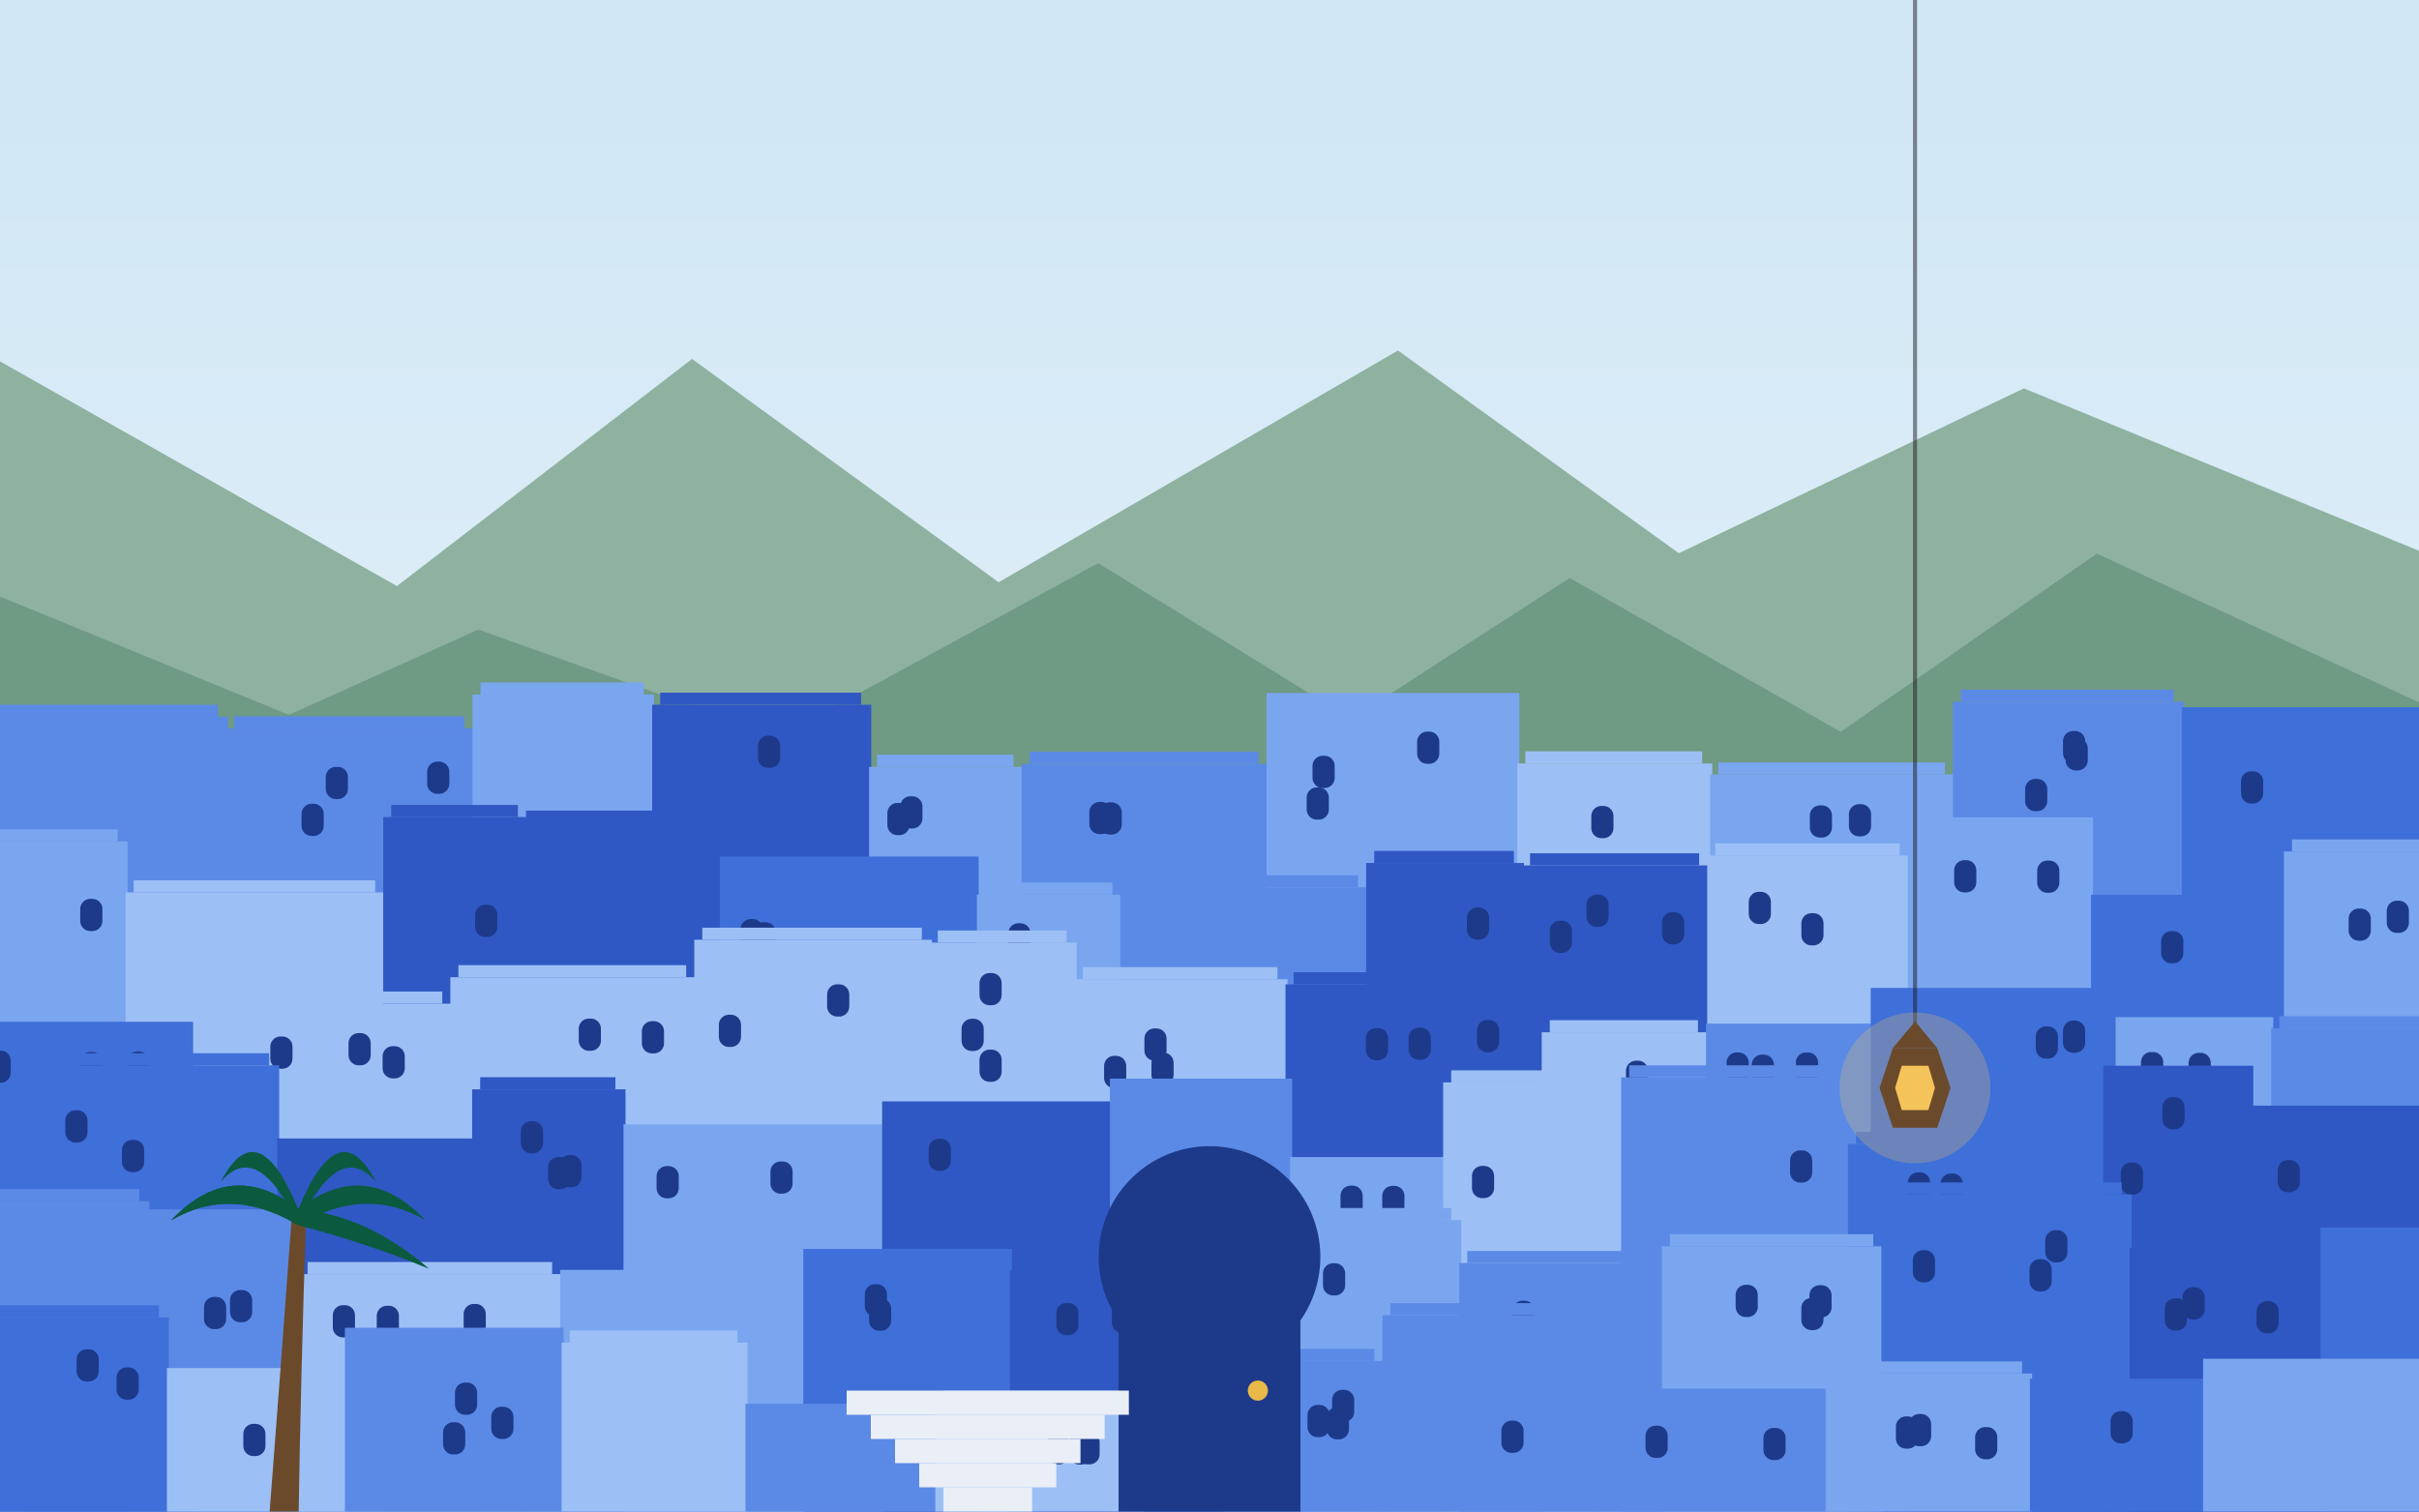
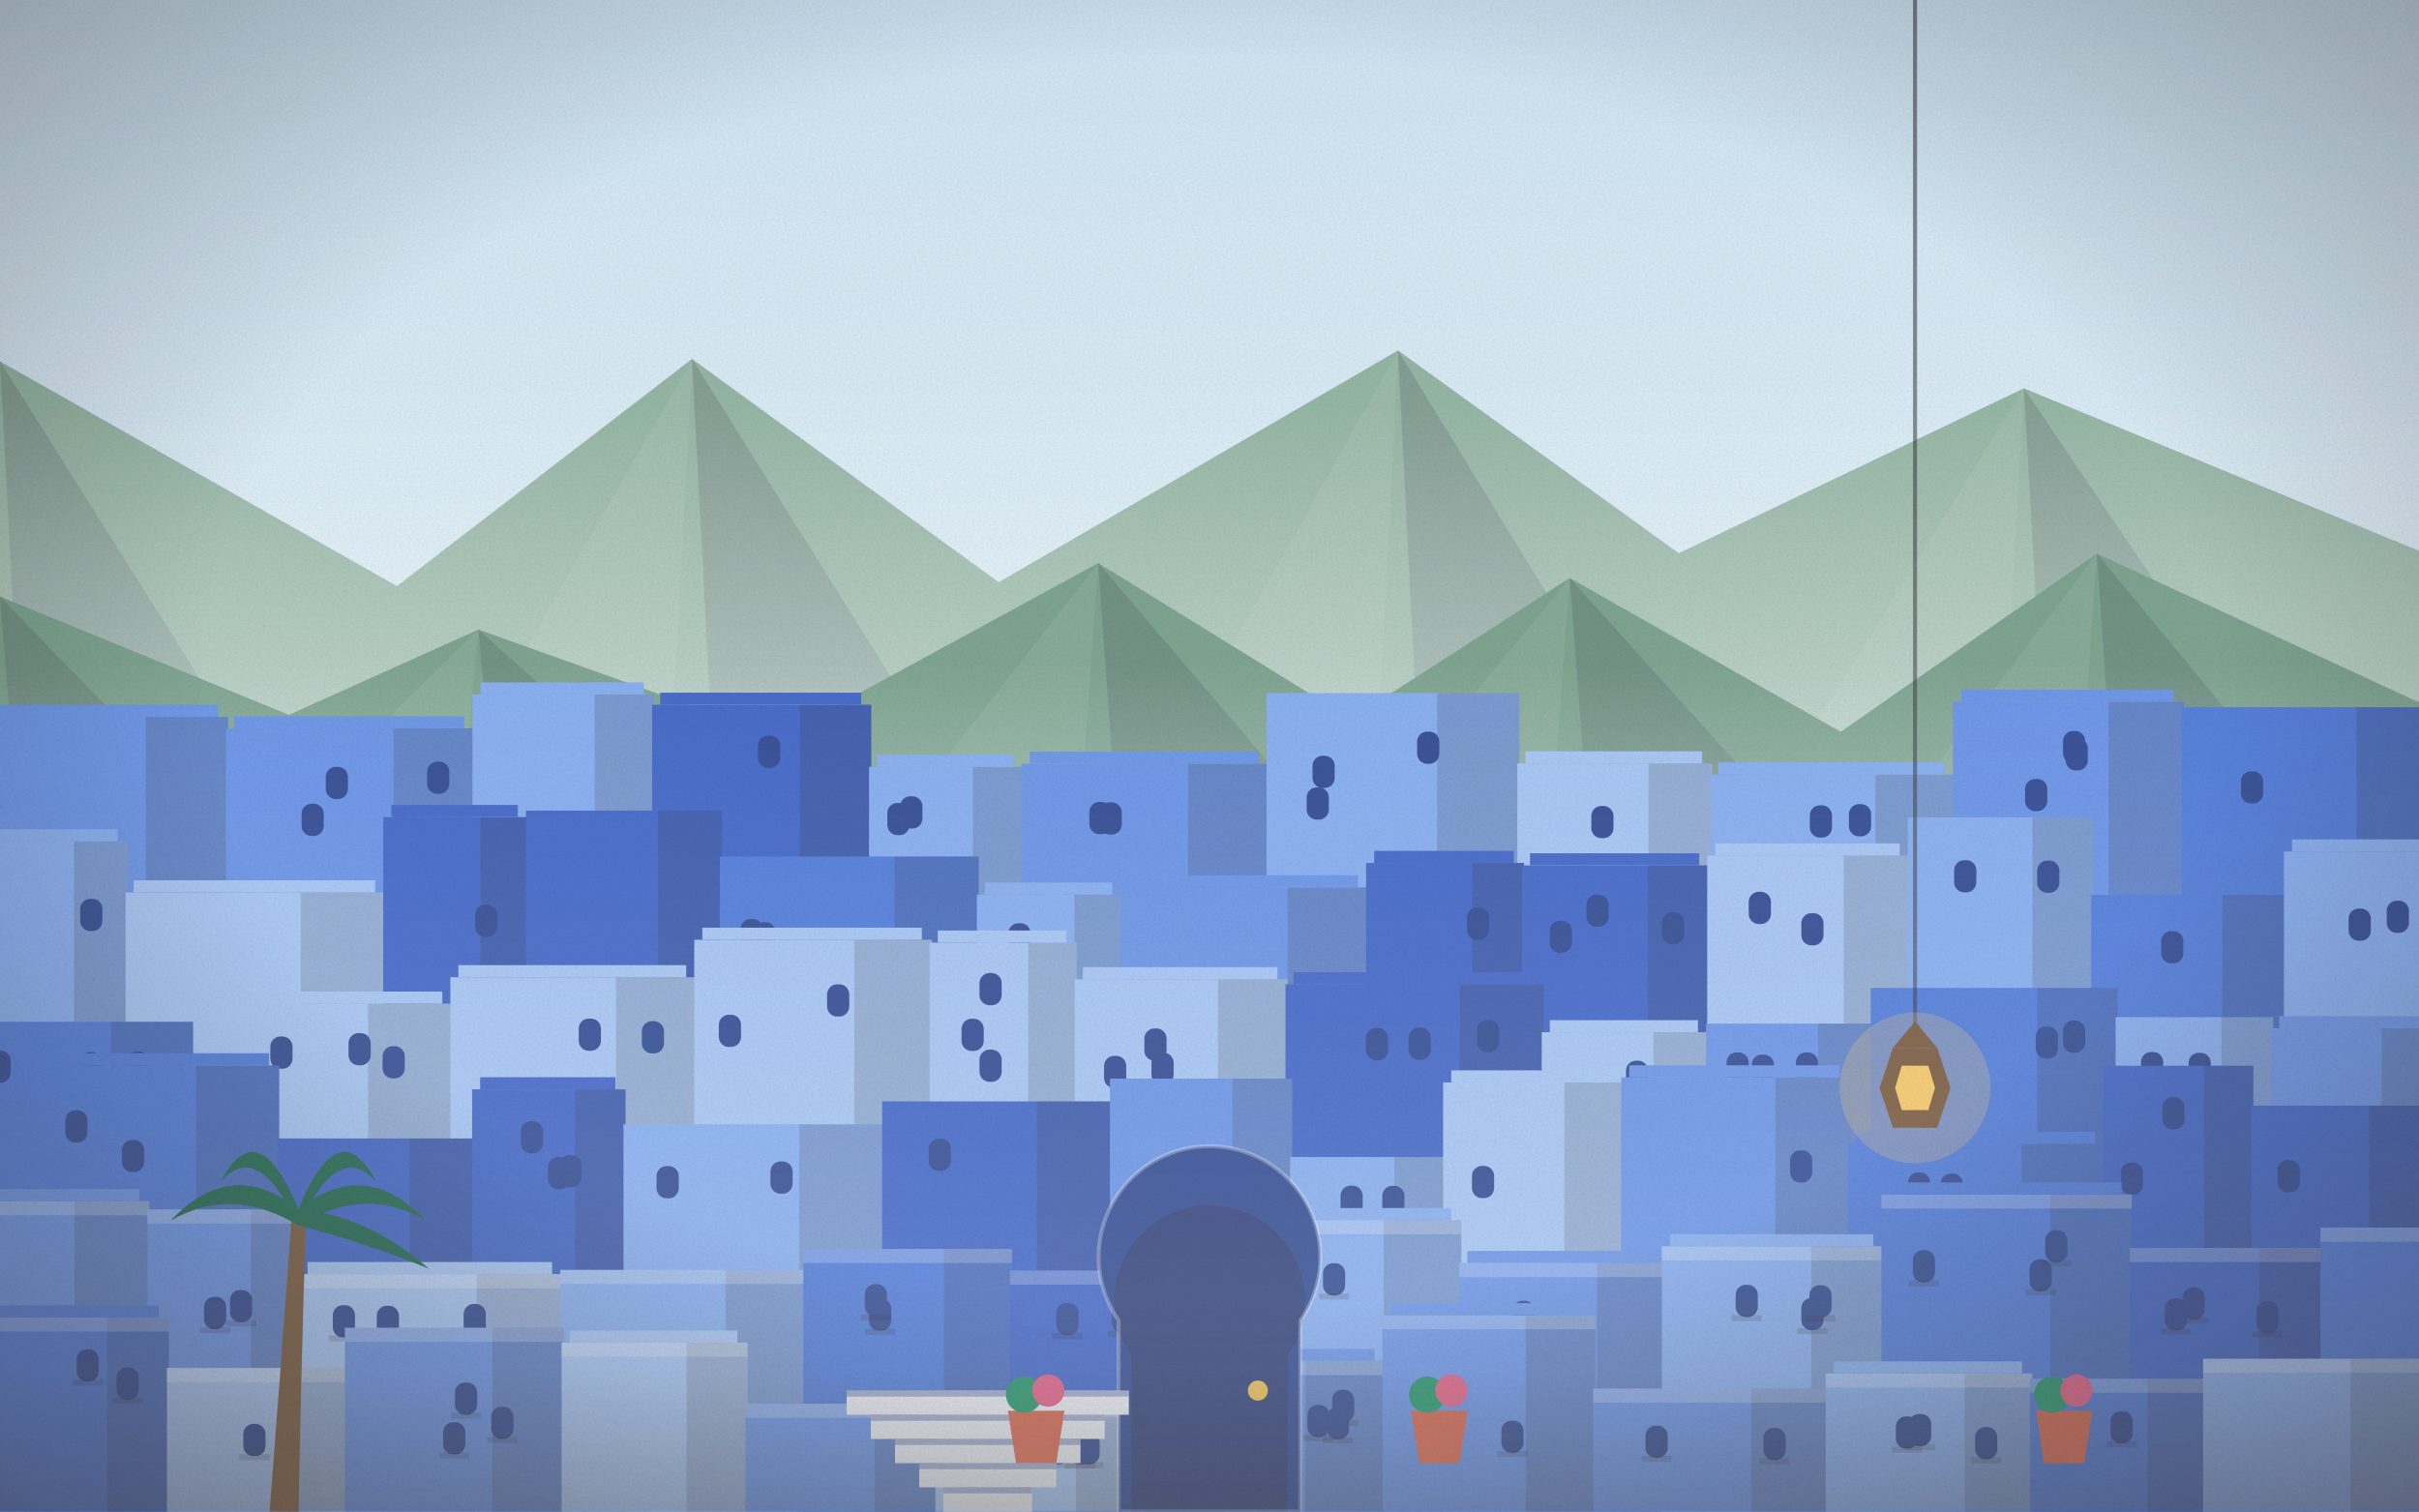
<svg xmlns="http://www.w3.org/2000/svg" viewBox="0 0 1200 750" role="img" aria-label="Chefchaouen" preserveAspectRatio="xMidYMid slice">
+   <defs>
+     <filter id="gr" x="0" y="0" width="100%" height="100%">
+       <feTurbulence type="fractalNoise" baseFrequency=".9" numOctaves="2" seed="7" />
+       <feColorMatrix values="0 0 0 0 .1  0 0 0 0 .08  0 0 0 0 .06  0 0 0 .55 0" />
+     </filter>
+     <radialGradient id="vg" cx=".5" cy=".45" r=".75">
+       <stop offset=".55" stop-color="#000" stop-opacity="0" />
+       <stop offset="1" stop-color="#1a0f12" stop-opacity=".38" />
+     </radialGradient>
+     <linearGradient id="hz" x1="0" y1="0" x2="0" y2="1">
+       <stop offset="0" stop-color="#fff" stop-opacity="0" />
+       <stop offset="1" stop-color="#fff" stop-opacity=".28" />
+     </linearGradient>
+     <linearGradient id="gs" x1="0" y1="0" x2="0" y2="1">
+       <stop offset="0" stop-color="#000" stop-opacity="0" />
+       <stop offset="1" stop-color="#000" stop-opacity=".35" />
+     </linearGradient>
+     <style>.dk{opacity:0}@media (prefers-color-scheme:dark){.dk{opacity:.22}}</style>
+   </defs>
  <defs>
    <linearGradient id="s" x1="0" y1="0" x2="0" y2="1">
      <stop offset="0" stop-color="#cfe6f5" />
      <stop offset="1" stop-color="#eef6fb" />
    </linearGradient>
  </defs>
  <rect width="1200" height="750" fill="url(#s)" />
  <polygon points="0,750 0,179.3 196.9,290.8 343.3,178.1 495.4,288.9 693.5,173.9 832.8,274.5 1004,192.7 1200,273.3 1200,750" fill="#8fb2a0" />
+   <polygon points="0,179.3 120,370 10,370" fill="#1a1030" opacity=".16" />
+   <polygon points="0,179.3 -110,370 -10,370" fill="#ffffff" opacity=".07" />
+   <polygon points="343.3,178.1 463.3,370 353.3,370" fill="#1a1030" opacity=".16" />
+   <polygon points="343.3,178.1 233.3,370 333.3,370" fill="#ffffff" opacity=".07" />
+   <polygon points="693.5,173.9 813.5,370 703.5,370" fill="#1a1030" opacity=".16" />
+   <polygon points="693.5,173.9 583.5,370 683.5,370" fill="#ffffff" opacity=".07" />
+   <polygon points="1004,192.7 1124,370 1014,370" fill="#1a1030" opacity=".16" />
+   <polygon points="1004,192.7 894,370 994,370" fill="#ffffff" opacity=".07" />
+   <linearGradient id="h200" x1="0" y1="0" x2="0" y2="1">
+     <stop offset="0" stop-color="#eef6fb" stop-opacity="0" />
+     <stop offset="1" stop-color="#eef6fb" stop-opacity="0.5" />
+   </linearGradient>
+   <rect x="0" y="200" width="1200" height="200" fill="url(#h200)" />
  <polygon points="0,750 0,296 143.3,354.7 237.3,312.4 386.4,365.6 544.8,279.4 670.2,356.8 778.7,286.8 913.1,363.1 1040.2,274.7 1200,348.5 1200,750" fill="#6f9a84" />
+   <polygon points="0,296 120,420 10,420" fill="#1a1030" opacity=".16" />
+   <polygon points="0,296 -110,420 -10,420" fill="#ffffff" opacity=".07" />
+   <polygon points="237.3,312.4 357.3,420 247.3,420" fill="#1a1030" opacity=".16" />
+   <polygon points="237.3,312.4 127.3,420 227.3,420" fill="#ffffff" opacity=".07" />
+   <polygon points="544.8,279.4 664.8,420 554.8,420" fill="#1a1030" opacity=".16" />
+   <polygon points="544.8,279.4 434.8,420 534.8,420" fill="#ffffff" opacity=".07" />
+   <polygon points="778.7,286.8 898.7,420 788.7,420" fill="#1a1030" opacity=".16" />
+   <polygon points="778.7,286.8 668.7,420 768.7,420" fill="#ffffff" opacity=".07" />
+   <polygon points="1040.2,274.7 1160.2,420 1050.2,420" fill="#1a1030" opacity=".16" />
+   <polygon points="1040.2,274.7 930.2,420 1030.2,420" fill="#ffffff" opacity=".07" />
+   <linearGradient id="h330" x1="0" y1="0" x2="0" y2="1">
+     <stop offset="0" stop-color="#dcebf5" stop-opacity="0" />
+     <stop offset="1" stop-color="#dcebf5" stop-opacity="0.4" />
+   </linearGradient>
+   <rect x="0" y="330" width="1200" height="120" fill="url(#h330)" />
  <rect x="-12.2" y="355.7" width="125.3" height="474.3" fill="#5b8ae6" />
+   <rect x="72.3" y="355.7" width="40.8" height="474.3" fill="#1a0f12" opacity=".17" />
  <rect x="-8.2" y="349.7" width="116.3" height="6" fill="#5b8ae6" />
  <rect x="112.1" y="361.4" width="123.3" height="468.6" fill="#5b8ae6" />
+   <rect x="195.3" y="361.4" width="40.1" height="468.6" fill="#1a0f12" opacity=".17" />
  <rect x="116.1" y="355.4" width="114.3" height="6" fill="#5b8ae6" />
  <rect x="211.9" y="377.9" width="11" height="16" fill="#1d3a8a" rx="5" />
  <rect x="149.6" y="398.8" width="11" height="16" fill="#1d3a8a" rx="5" />
  <rect x="161.6" y="380.5" width="11" height="16" fill="#1d3a8a" rx="5" />
  <rect x="234.4" y="344.6" width="90" height="485.4" fill="#7aa6f0" />
+   <rect x="295" y="344.6" width="29.5" height="485.4" fill="#1a0f12" opacity=".17" />
  <rect x="238.4" y="338.6" width="81" height="6" fill="#7aa6f0" />
  <rect x="323.5" y="349.7" width="108.7" height="480.3" fill="#2f58c4" />
+   <rect x="396.7" y="349.7" width="35.5" height="480.3" fill="#1a0f12" opacity=".17" />
  <rect x="327.5" y="343.7" width="99.7" height="6" fill="#2f58c4" />
  <rect x="376" y="365" width="11" height="16" fill="#1d3a8a" rx="5" />
  <rect x="431.1" y="380.5" width="76.7" height="449.5" fill="#7aa6f0" />
+   <rect x="482.6" y="380.5" width="25.2" height="449.5" fill="#1a0f12" opacity=".17" />
  <rect x="435.1" y="374.5" width="67.7" height="6" fill="#7aa6f0" />
  <rect x="446.6" y="395.1" width="11" height="16" fill="#1d3a8a" rx="5" />
  <rect x="440.2" y="398.4" width="11" height="16" fill="#1d3a8a" rx="5" />
  <rect x="506.8" y="379" width="122.5" height="451" fill="#5b8ae6" />
+   <rect x="589.4" y="379" width="39.9" height="451" fill="#1a0f12" opacity=".17" />
  <rect x="510.8" y="373" width="113.5" height="6" fill="#5b8ae6" />
  <rect x="540.4" y="397.9" width="11" height="16" fill="#1d3a8a" rx="5" />
  <rect x="545.5" y="398.1" width="11" height="16" fill="#1d3a8a" rx="5" />
  <rect x="628.3" y="343.9" width="125.4" height="486.1" fill="#7aa6f0" />
+   <rect x="712.9" y="343.9" width="40.8" height="486.1" fill="#1a0f12" opacity=".17" />
  <rect x="651.1" y="375" width="11" height="16" fill="#1d3a8a" rx="5" />
  <rect x="703" y="363" width="11" height="16" fill="#1d3a8a" rx="5" />
  <rect x="648.2" y="390.7" width="11" height="16" fill="#1d3a8a" rx="5" />
  <rect x="752.7" y="378.8" width="96.7" height="451.2" fill="#9cc0f5" />
+   <rect x="817.8" y="378.8" width="31.6" height="451.2" fill="#1a0f12" opacity=".17" />
  <rect x="756.7" y="372.8" width="87.7" height="6" fill="#9cc0f5" />
  <rect x="789.4" y="399.9" width="11" height="16" fill="#1d3a8a" rx="5" />
  <rect x="848.4" y="384.3" width="121.4" height="445.7" fill="#7aa6f0" />
+   <rect x="930.3" y="384.3" width="39.5" height="445.7" fill="#1a0f12" opacity=".17" />
  <rect x="852.4" y="378.3" width="112.4" height="6" fill="#7aa6f0" />
  <rect x="917.2" y="399" width="11" height="16" fill="#1d3a8a" rx="5" />
  <rect x="897.8" y="399.6" width="11" height="16" fill="#1d3a8a" rx="5" />
  <rect x="968.8" y="348.2" width="114.5" height="481.8" fill="#5b8ae6" />
+   <rect x="1046" y="348.2" width="37.3" height="481.8" fill="#1a0f12" opacity=".17" />
  <rect x="972.8" y="342.2" width="105.5" height="6" fill="#5b8ae6" />
  <rect x="1023.4" y="362.7" width="11" height="16" fill="#1d3a8a" rx="5" />
  <rect x="1024.7" y="366.3" width="11" height="16" fill="#1d3a8a" rx="5" />
  <rect x="1004.6" y="386.5" width="11" height="16" fill="#1d3a8a" rx="5" />
  <rect x="1082.3" y="350.9" width="128.4" height="479.1" fill="#3f6fd8" />
+   <rect x="1169" y="350.9" width="41.8" height="479.1" fill="#1a0f12" opacity=".17" />
  <rect x="1111.7" y="382.7" width="11" height="16" fill="#1d3a8a" rx="5" />
  <rect x="1209.7" y="388.8" width="71.7" height="441.2" fill="#9cc0f5" />
+   <rect x="1257.8" y="388.8" width="23.6" height="441.2" fill="#1a0f12" opacity=".17" />
  <rect x="1253.3" y="403.2" width="11" height="16" fill="#1d3a8a" rx="5" />
  <rect x="1222.2" y="402.9" width="11" height="16" fill="#1d3a8a" rx="5" />
  <rect x="-17.6" y="417.5" width="80.9" height="474.5" fill="#7aa6f0" />
+   <rect x="36.7" y="417.5" width="26.6" height="474.5" fill="#1a0f12" opacity=".17" />
  <rect x="-13.6" y="411.5" width="71.9" height="6" fill="#7aa6f0" />
  <rect x="39.8" y="446" width="11" height="16" fill="#1d3a8a" rx="5" />
  <rect x="62.3" y="442.8" width="128.8" height="449.2" fill="#9cc0f5" />
+   <rect x="149.2" y="442.8" width="41.9" height="449.2" fill="#1a0f12" opacity=".17" />
  <rect x="66.3" y="436.8" width="119.8" height="6" fill="#9cc0f5" />
  <rect x="190.1" y="405.4" width="71.8" height="486.6" fill="#2f58c4" />
+   <rect x="238.3" y="405.4" width="23.7" height="486.6" fill="#1a0f12" opacity=".17" />
  <rect x="194.1" y="399.4" width="62.8" height="6" fill="#2f58c4" />
  <rect x="235.7" y="448.9" width="11" height="16" fill="#1d3a8a" rx="5" />
  <rect x="260.9" y="402.2" width="97.2" height="489.8" fill="#2f58c4" />
+   <rect x="326.4" y="402.2" width="31.8" height="489.8" fill="#1a0f12" opacity=".17" />
  <rect x="357.1" y="425" width="128.4" height="467" fill="#3f6fd8" />
+   <rect x="443.8" y="425" width="41.8" height="467" fill="#1a0f12" opacity=".17" />
  <rect x="367.4" y="456" width="11" height="16" fill="#1d3a8a" rx="5" />
  <rect x="373.8" y="457.6" width="11" height="16" fill="#1d3a8a" rx="5" />
  <rect x="484.6" y="443.9" width="72.2" height="448.1" fill="#7aa6f0" />
+   <rect x="533" y="443.9" width="23.8" height="448.1" fill="#1a0f12" opacity=".17" />
  <rect x="488.6" y="437.9" width="63.2" height="6" fill="#7aa6f0" />
  <rect x="500.2" y="458.1" width="11" height="16" fill="#1d3a8a" rx="5" />
  <rect x="555.7" y="440.3" width="123" height="451.7" fill="#5b8ae6" />
+   <rect x="638.7" y="440.3" width="40" height="451.7" fill="#1a0f12" opacity=".17" />
  <rect x="559.7" y="434.3" width="114" height="6" fill="#5b8ae6" />
  <rect x="677.7" y="428.2" width="78.3" height="463.8" fill="#2f58c4" />
+   <rect x="730.3" y="428.2" width="25.8" height="463.8" fill="#1a0f12" opacity=".17" />
  <rect x="681.7" y="422.2" width="69.3" height="6" fill="#2f58c4" />
  <rect x="727.7" y="450.3" width="11" height="16" fill="#1d3a8a" rx="5" />
  <rect x="755" y="429.4" width="92.9" height="462.6" fill="#2f58c4" />
+   <rect x="817.5" y="429.4" width="30.4" height="462.6" fill="#1a0f12" opacity=".17" />
  <rect x="759" y="423.4" width="83.9" height="6" fill="#2f58c4" />
  <rect x="787" y="443.9" width="11" height="16" fill="#1d3a8a" rx="5" />
  <rect x="768.8" y="456.8" width="11" height="16" fill="#1d3a8a" rx="5" />
  <rect x="824.5" y="452.6" width="11" height="16" fill="#1d3a8a" rx="5" />
  <rect x="846.9" y="424.5" width="100.5" height="467.5" fill="#9cc0f5" />
+   <rect x="914.6" y="424.5" width="32.8" height="467.5" fill="#1a0f12" opacity=".17" />
  <rect x="850.9" y="418.5" width="91.5" height="6" fill="#9cc0f5" />
  <rect x="893.6" y="453.1" width="11" height="16" fill="#1d3a8a" rx="5" />
  <rect x="867.5" y="442.5" width="11" height="16" fill="#1d3a8a" rx="5" />
  <rect x="946.4" y="405.6" width="91.9" height="486.4" fill="#7aa6f0" />
+   <rect x="1008.2" y="405.6" width="30.1" height="486.4" fill="#1a0f12" opacity=".17" />
  <rect x="969.4" y="426.8" width="11" height="16" fill="#1d3a8a" rx="5" />
  <rect x="1010.6" y="427" width="11" height="16" fill="#1d3a8a" rx="5" />
  <rect x="1037.3" y="444" width="96.7" height="448" fill="#3f6fd8" />
+   <rect x="1102.4" y="444" width="31.6" height="448" fill="#1a0f12" opacity=".17" />
  <rect x="1072.1" y="462" width="11" height="16" fill="#1d3a8a" rx="5" />
  <rect x="1133" y="422.5" width="128.7" height="469.5" fill="#7aa6f0" />
+   <rect x="1219.9" y="422.5" width="41.9" height="469.5" fill="#1a0f12" opacity=".17" />
  <rect x="1137" y="416.5" width="119.7" height="6" fill="#7aa6f0" />
  <rect x="1206.2" y="460.4" width="11" height="16" fill="#1d3a8a" rx="5" />
  <rect x="1165.1" y="450.8" width="11" height="16" fill="#1d3a8a" rx="5" />
  <rect x="1184" y="446.9" width="11" height="16" fill="#1d3a8a" rx="5" />
  <rect x="-31.7" y="507" width="128.5" height="447" fill="#3f6fd8" />
+   <rect x="55" y="507" width="41.8" height="447" fill="#1a0f12" opacity=".17" />
  <rect x="-5.7" y="521.3" width="11" height="16" fill="#1d3a8a" rx="5" />
  <rect x="39.8" y="522" width="11" height="16" fill="#1d3a8a" rx="5" />
  <rect x="63" y="521.7" width="11" height="16" fill="#1d3a8a" rx="5" />
  <rect x="95.8" y="498" width="128.6" height="456" fill="#9cc0f5" />
+   <rect x="182.6" y="498" width="41.8" height="456" fill="#1a0f12" opacity=".17" />
  <rect x="99.8" y="492" width="119.6" height="6" fill="#9cc0f5" />
  <rect x="172.9" y="512.6" width="11" height="16" fill="#1d3a8a" rx="5" />
  <rect x="189.8" y="519.1" width="11" height="16" fill="#1d3a8a" rx="5" />
  <rect x="134.1" y="514.3" width="11" height="16" fill="#1d3a8a" rx="5" />
  <rect x="223.4" y="484.9" width="122" height="469.1" fill="#9cc0f5" />
+   <rect x="305.6" y="484.9" width="39.7" height="469.1" fill="#1a0f12" opacity=".17" />
  <rect x="227.4" y="478.9" width="113" height="6" fill="#9cc0f5" />
  <rect x="287.1" y="505.4" width="11" height="16" fill="#1d3a8a" rx="5" />
  <rect x="318.4" y="506.7" width="11" height="16" fill="#1d3a8a" rx="5" />
  <rect x="344.4" y="466.3" width="117.9" height="487.7" fill="#9cc0f5" />
+   <rect x="423.8" y="466.3" width="38.4" height="487.7" fill="#1a0f12" opacity=".17" />
  <rect x="348.4" y="460.3" width="108.9" height="6" fill="#9cc0f5" />
  <rect x="410.3" y="488.4" width="11" height="16" fill="#1d3a8a" rx="5" />
  <rect x="356.6" y="503.5" width="11" height="16" fill="#1d3a8a" rx="5" />
  <rect x="461.2" y="467.7" width="72.9" height="486.3" fill="#9cc0f5" />
+   <rect x="510.1" y="467.7" width="24" height="486.3" fill="#1a0f12" opacity=".17" />
  <rect x="465.2" y="461.7" width="63.9" height="6" fill="#9cc0f5" />
  <rect x="485.9" y="520.8" width="11" height="16" fill="#1d3a8a" rx="5" />
  <rect x="477" y="505.5" width="11" height="16" fill="#1d3a8a" rx="5" />
  <rect x="485.9" y="482.8" width="11" height="16" fill="#1d3a8a" rx="5" />
  <rect x="533.2" y="485.9" width="105.5" height="468.1" fill="#9cc0f5" />
+   <rect x="604.2" y="485.9" width="34.5" height="468.1" fill="#1a0f12" opacity=".17" />
  <rect x="537.2" y="479.9" width="96.5" height="6" fill="#9cc0f5" />
  <rect x="547.7" y="523.9" width="11" height="16" fill="#1d3a8a" rx="5" />
  <rect x="567.7" y="510.3" width="11" height="16" fill="#1d3a8a" rx="5" />
  <rect x="571.2" y="522.3" width="11" height="16" fill="#1d3a8a" rx="5" />
  <rect x="637.7" y="488.4" width="128.1" height="465.6" fill="#2f58c4" />
+   <rect x="724.1" y="488.4" width="41.7" height="465.6" fill="#1a0f12" opacity=".17" />
  <rect x="641.7" y="482.4" width="119.1" height="6" fill="#2f58c4" />
  <rect x="732.7" y="506.1" width="11" height="16" fill="#1d3a8a" rx="5" />
  <rect x="698.8" y="509.9" width="11" height="16" fill="#1d3a8a" rx="5" />
  <rect x="677.6" y="510.1" width="11" height="16" fill="#1d3a8a" rx="5" />
  <rect x="764.8" y="512.2" width="82.5" height="441.8" fill="#9cc0f5" />
+   <rect x="820.2" y="512.2" width="27.1" height="441.8" fill="#1a0f12" opacity=".17" />
  <rect x="768.8" y="506.2" width="73.5" height="6" fill="#9cc0f5" />
  <rect x="806.6" y="526.3" width="11" height="16" fill="#1d3a8a" rx="5" />
  <rect x="846.3" y="507.9" width="82.7" height="446.1" fill="#5b8ae6" />
+   <rect x="901.9" y="507.9" width="27.1" height="446.1" fill="#1a0f12" opacity=".17" />
  <rect x="856.5" y="522.2" width="11" height="16" fill="#1d3a8a" rx="5" />
  <rect x="890.9" y="522.2" width="11" height="16" fill="#1d3a8a" rx="5" />
  <rect x="869" y="523.3" width="11" height="16" fill="#1d3a8a" rx="5" />
  <rect x="928" y="490.2" width="122.5" height="463.8" fill="#3f6fd8" />
+   <rect x="1010.6" y="490.2" width="39.9" height="463.8" fill="#1a0f12" opacity=".17" />
  <rect x="1023.4" y="506.4" width="11" height="16" fill="#1d3a8a" rx="5" />
  <rect x="1009.9" y="509.3" width="11" height="16" fill="#1d3a8a" rx="5" />
  <rect x="1049.5" y="504.7" width="78.2" height="449.3" fill="#7aa6f0" />
+   <rect x="1102" y="504.7" width="25.7" height="449.3" fill="#1a0f12" opacity=".17" />
  <rect x="1062.1" y="522" width="11" height="16" fill="#1d3a8a" rx="5" />
  <rect x="1085.7" y="522.4" width="11" height="16" fill="#1d3a8a" rx="5" />
  <rect x="1126.7" y="510.2" width="81.6" height="443.8" fill="#5b8ae6" />
+   <rect x="1181.5" y="510.2" width="26.8" height="443.8" fill="#1a0f12" opacity=".17" />
  <rect x="1130.7" y="504.2" width="72.6" height="6" fill="#5b8ae6" />
  <rect x="1207.3" y="487.3" width="130.6" height="466.7" fill="#2f58c4" />
+   <rect x="1295.4" y="487.3" width="42.5" height="466.7" fill="#1a0f12" opacity=".17" />
  <rect x="1217.6" y="518.4" width="11" height="16" fill="#1d3a8a" rx="5" />
  <rect x="12" y="528.6" width="126.5" height="487.4" fill="#3f6fd8" />
+   <rect x="97.3" y="528.6" width="41.2" height="487.4" fill="#1a0f12" opacity=".17" />
  <rect x="16" y="522.6" width="117.5" height="6" fill="#3f6fd8" />
  <rect x="60.5" y="565.6" width="11" height="16" fill="#1d3a8a" rx="5" />
  <rect x="32.4" y="550.9" width="11" height="16" fill="#1d3a8a" rx="5" />
  <rect x="137.5" y="564.9" width="97.7" height="451.1" fill="#2f58c4" />
+   <rect x="203.2" y="564.9" width="31.9" height="451.1" fill="#1a0f12" opacity=".17" />
  <rect x="234.2" y="540.5" width="76.1" height="475.5" fill="#2f58c4" />
+   <rect x="285.3" y="540.5" width="25" height="475.5" fill="#1a0f12" opacity=".17" />
  <rect x="238.2" y="534.5" width="67.1" height="6" fill="#2f58c4" />
  <rect x="258.4" y="556.3" width="11" height="16" fill="#1d3a8a" rx="5" />
  <rect x="277.5" y="573.1" width="11" height="16" fill="#1d3a8a" rx="5" />
  <rect x="271.9" y="574.1" width="11" height="16" fill="#1d3a8a" rx="5" />
  <rect x="309.3" y="557.9" width="129.2" height="458.1" fill="#7aa6f0" />
+   <rect x="396.5" y="557.9" width="42" height="458.1" fill="#1a0f12" opacity=".17" />
  <rect x="382.2" y="576.3" width="11" height="16" fill="#1d3a8a" rx="5" />
  <rect x="325.7" y="578.6" width="11" height="16" fill="#1d3a8a" rx="5" />
  <rect x="437.6" y="546.5" width="114.1" height="469.5" fill="#2f58c4" />
+   <rect x="514.4" y="546.5" width="37.2" height="469.5" fill="#1a0f12" opacity=".17" />
  <rect x="460.7" y="565" width="11" height="16" fill="#1d3a8a" rx="5" />
  <rect x="550.6" y="535.2" width="90.4" height="480.8" fill="#5b8ae6" />
+   <rect x="611.4" y="535.2" width="29.6" height="480.8" fill="#1a0f12" opacity=".17" />
  <rect x="640" y="574.1" width="76.9" height="441.9" fill="#7aa6f0" />
+   <rect x="691.7" y="574.1" width="25.3" height="441.9" fill="#1a0f12" opacity=".17" />
  <rect x="685.7" y="588.4" width="11" height="16" fill="#1d3a8a" rx="5" />
  <rect x="665" y="588.3" width="11" height="16" fill="#1d3a8a" rx="5" />
  <rect x="715.9" y="537.1" width="89.3" height="478.9" fill="#9cc0f5" />
+   <rect x="776" y="537.1" width="29.3" height="478.9" fill="#1a0f12" opacity=".17" />
  <rect x="719.9" y="531.1" width="80.3" height="6" fill="#9cc0f5" />
  <rect x="730.2" y="578.5" width="11" height="16" fill="#1d3a8a" rx="5" />
  <rect x="804.2" y="534.6" width="113.4" height="481.4" fill="#5b8ae6" />
+   <rect x="880.7" y="534.6" width="37" height="481.4" fill="#1a0f12" opacity=".17" />
  <rect x="808.2" y="528.6" width="104.4" height="6" fill="#5b8ae6" />
  <rect x="888" y="570.8" width="11" height="16" fill="#1d3a8a" rx="5" />
  <rect x="916.7" y="567.6" width="127.7" height="448.4" fill="#3f6fd8" />
+   <rect x="1002.8" y="567.6" width="41.6" height="448.4" fill="#1a0f12" opacity=".17" />
  <rect x="920.7" y="561.6" width="118.7" height="6" fill="#3f6fd8" />
  <rect x="962.7" y="582.3" width="11" height="16" fill="#1d3a8a" rx="5" />
  <rect x="946.5" y="581.7" width="11" height="16" fill="#1d3a8a" rx="5" />
  <rect x="946.2" y="584.9" width="11" height="16" fill="#1d3a8a" rx="5" />
  <rect x="1043.4" y="528.8" width="74.4" height="487.2" fill="#2f58c4" />
+   <rect x="1093.3" y="528.8" width="24.5" height="487.2" fill="#1a0f12" opacity=".17" />
  <rect x="1052.1" y="576.8" width="11" height="16" fill="#1d3a8a" rx="5" />
  <rect x="1072.7" y="544.4" width="11" height="16" fill="#1d3a8a" rx="5" />
  <rect x="1116.8" y="548.6" width="86.9" height="467.4" fill="#2f58c4" />
+   <rect x="1175.2" y="548.6" width="28.5" height="467.4" fill="#1a0f12" opacity=".17" />
  <rect x="1129.9" y="575.6" width="11" height="16" fill="#1d3a8a" rx="5" />
  <rect x="1202.7" y="541.5" width="110" height="474.5" fill="#9cc0f5" />
+   <rect x="1276.8" y="541.5" width="35.9" height="474.5" fill="#1a0f12" opacity=".17" />
  <rect x="1218.6" y="560.5" width="11" height="16" fill="#1d3a8a" rx="5" />
  <rect x="1211.6" y="578.7" width="11" height="16" fill="#1d3a8a" rx="5" />
  <rect x="-39.6" y="596" width="113.7" height="482" fill="#5b8ae6" />
+   <rect x="37" y="596" width="37.1" height="482" fill="#1a0f12" opacity=".17" />
+   <rect x="-39.6" y="596" width="113.7" height="7" fill="#ffffff" opacity=".22" />
  <rect x="-35.6" y="590" width="104.7" height="6" fill="#5b8ae6" />
  <rect x="-15.6" y="635.5" width="11" height="16" fill="#1d3a8a" rx="5" />
+   <rect x="-17.6" y="650.5" width="15" height="3" fill="#1a0f12" opacity=".18" />
  <rect x="73.1" y="600.1" width="76.5" height="477.9" fill="#5b8ae6" />
+   <rect x="124.5" y="600.1" width="25.2" height="477.9" fill="#1a0f12" opacity=".17" />
+   <rect x="73.1" y="600.1" width="76.5" height="7" fill="#ffffff" opacity=".22" />
  <rect x="114.1" y="640.1" width="11" height="16" fill="#1d3a8a" rx="5" />
+   <rect x="112.1" y="655.1" width="15" height="3" fill="#1a0f12" opacity=".18" />
  <rect x="101.2" y="643.5" width="11" height="16" fill="#1d3a8a" rx="5" />
+   <rect x="99.2" y="658.5" width="15" height="3" fill="#1a0f12" opacity=".18" />
  <rect x="148.6" y="632.2" width="130.3" height="445.8" fill="#9cc0f5" />
+   <rect x="236.5" y="632.2" width="42.4" height="445.8" fill="#1a0f12" opacity=".17" />
+   <rect x="148.6" y="632.2" width="130.3" height="7" fill="#ffffff" opacity=".22" />
  <rect x="152.6" y="626.2" width="121.3" height="6" fill="#9cc0f5" />
  <rect x="230" y="647" width="11" height="16" fill="#1d3a8a" rx="5" />
+   <rect x="228" y="662" width="15" height="3" fill="#1a0f12" opacity=".18" />
  <rect x="186.9" y="647.9" width="11" height="16" fill="#1d3a8a" rx="5" />
+   <rect x="184.9" y="662.9" width="15" height="3" fill="#1a0f12" opacity=".18" />
  <rect x="165.1" y="647.6" width="11" height="16" fill="#1d3a8a" rx="5" />
+   <rect x="163.1" y="662.6" width="15" height="3" fill="#1a0f12" opacity=".18" />
  <rect x="277.9" y="630.1" width="121.6" height="447.9" fill="#7aa6f0" />
+   <rect x="359.9" y="630.1" width="39.6" height="447.9" fill="#1a0f12" opacity=".17" />
+   <rect x="277.9" y="630.1" width="121.6" height="7" fill="#ffffff" opacity=".22" />
  <rect x="398.5" y="619.7" width="103.5" height="458.3" fill="#3f6fd8" />
+   <rect x="468.2" y="619.7" width="33.8" height="458.3" fill="#1a0f12" opacity=".17" />
+   <rect x="398.5" y="619.7" width="103.5" height="7" fill="#ffffff" opacity=".22" />
  <rect x="431.1" y="644.3" width="11" height="16" fill="#1d3a8a" rx="5" />
+   <rect x="429.1" y="659.3" width="15" height="3" fill="#1a0f12" opacity=".18" />
  <rect x="429" y="637.2" width="11" height="16" fill="#1d3a8a" rx="5" />
+   <rect x="427" y="652.2" width="15" height="3" fill="#1a0f12" opacity=".18" />
  <rect x="501" y="630.4" width="106.8" height="447.6" fill="#2f58c4" />
+   <rect x="573" y="630.4" width="34.9" height="447.6" fill="#1a0f12" opacity=".17" />
+   <rect x="501" y="630.4" width="106.8" height="7" fill="#ffffff" opacity=".22" />
  <rect x="551.6" y="645.4" width="11" height="16" fill="#1d3a8a" rx="5" />
+   <rect x="549.6" y="660.4" width="15" height="3" fill="#1a0f12" opacity=".18" />
  <rect x="524" y="646.5" width="11" height="16" fill="#1d3a8a" rx="5" />
+   <rect x="522" y="661.5" width="15" height="3" fill="#1a0f12" opacity=".18" />
  <rect x="606.8" y="605.4" width="118.1" height="472.6" fill="#7aa6f0" />
+   <rect x="686.4" y="605.4" width="38.5" height="472.6" fill="#1a0f12" opacity=".17" />
+   <rect x="606.8" y="605.4" width="118.1" height="7" fill="#ffffff" opacity=".22" />
  <rect x="610.8" y="599.4" width="109.1" height="6" fill="#7aa6f0" />
  <rect x="656.3" y="626.8" width="11" height="16" fill="#1d3a8a" rx="5" />
+   <rect x="654.3" y="641.8" width="15" height="3" fill="#1a0f12" opacity=".18" />
  <rect x="723.9" y="626.7" width="101.5" height="451.3" fill="#5b8ae6" />
+   <rect x="792.3" y="626.7" width="33.2" height="451.3" fill="#1a0f12" opacity=".17" />
+   <rect x="723.9" y="626.7" width="101.5" height="7" fill="#ffffff" opacity=".22" />
  <rect x="727.9" y="620.7" width="92.5" height="6" fill="#5b8ae6" />
  <rect x="750.3" y="645.4" width="11" height="16" fill="#1d3a8a" rx="5" />
+   <rect x="748.3" y="660.4" width="15" height="3" fill="#1a0f12" opacity=".18" />
  <rect x="824.4" y="618.4" width="109.9" height="459.6" fill="#7aa6f0" />
+   <rect x="898.5" y="618.4" width="35.9" height="459.6" fill="#1a0f12" opacity=".17" />
+   <rect x="824.4" y="618.4" width="109.9" height="7" fill="#ffffff" opacity=".22" />
  <rect x="828.4" y="612.4" width="100.9" height="6" fill="#7aa6f0" />
  <rect x="861" y="637.5" width="11" height="16" fill="#1d3a8a" rx="5" />
+   <rect x="859" y="652.5" width="15" height="3" fill="#1a0f12" opacity=".18" />
  <rect x="893.6" y="644" width="11" height="16" fill="#1d3a8a" rx="5" />
+   <rect x="891.6" y="659" width="15" height="3" fill="#1a0f12" opacity=".18" />
  <rect x="897.6" y="637.7" width="11" height="16" fill="#1d3a8a" rx="5" />
+   <rect x="895.6" y="652.7" width="15" height="3" fill="#1a0f12" opacity=".18" />
  <rect x="933.3" y="592.7" width="124.2" height="485.3" fill="#3f6fd8" />
+   <rect x="1017.1" y="592.7" width="40.4" height="485.3" fill="#1a0f12" opacity=".17" />
+   <rect x="933.3" y="592.7" width="124.2" height="7" fill="#ffffff" opacity=".22" />
  <rect x="937.3" y="586.7" width="115.2" height="6" fill="#3f6fd8" />
  <rect x="1006.8" y="624.8" width="11" height="16" fill="#1d3a8a" rx="5" />
+   <rect x="1004.8" y="639.8" width="15" height="3" fill="#1a0f12" opacity=".18" />
  <rect x="1014.6" y="610.4" width="11" height="16" fill="#1d3a8a" rx="5" />
+   <rect x="1012.6" y="625.4" width="15" height="3" fill="#1a0f12" opacity=".18" />
  <rect x="948.9" y="620.3" width="11" height="16" fill="#1d3a8a" rx="5" />
+   <rect x="946.9" y="635.3" width="15" height="3" fill="#1a0f12" opacity=".18" />
  <rect x="1056.5" y="619.2" width="95.6" height="458.8" fill="#2f58c4" />
+   <rect x="1120.8" y="619.2" width="31.3" height="458.8" fill="#1a0f12" opacity=".17" />
+   <rect x="1056.5" y="619.2" width="95.6" height="7" fill="#ffffff" opacity=".22" />
  <rect x="1119.4" y="645.6" width="11" height="16" fill="#1d3a8a" rx="5" />
+   <rect x="1117.4" y="660.6" width="15" height="3" fill="#1a0f12" opacity=".18" />
  <rect x="1082.7" y="638.7" width="11" height="16" fill="#1d3a8a" rx="5" />
+   <rect x="1080.7" y="653.7" width="15" height="3" fill="#1a0f12" opacity=".18" />
  <rect x="1073.9" y="644.2" width="11" height="16" fill="#1d3a8a" rx="5" />
+   <rect x="1071.9" y="659.2" width="15" height="3" fill="#1a0f12" opacity=".18" />
  <rect x="1151.1" y="609.1" width="74.8" height="468.9" fill="#3f6fd8" />
+   <rect x="1201.2" y="609.1" width="24.6" height="468.9" fill="#1a0f12" opacity=".17" />
+   <rect x="1151.1" y="609.1" width="74.8" height="7" fill="#ffffff" opacity=".22" />
  <rect x="1224.9" y="617" width="112.5" height="461" fill="#2f58c4" />
+   <rect x="1300.7" y="617" width="36.7" height="461" fill="#1a0f12" opacity=".17" />
+   <rect x="1224.9" y="617" width="112.5" height="7" fill="#ffffff" opacity=".22" />
  <rect x="1269.6" y="642.5" width="11" height="16" fill="#1d3a8a" rx="5" />
+   <rect x="1267.6" y="657.5" width="15" height="3" fill="#1a0f12" opacity=".18" />
  <rect x="1263.1" y="645.8" width="11" height="16" fill="#1d3a8a" rx="5" />
+   <rect x="1261.1" y="660.8" width="15" height="3" fill="#1a0f12" opacity=".18" />
  <rect x="-9.8" y="653.7" width="93.6" height="486.3" fill="#3f6fd8" />
+   <rect x="53.1" y="653.7" width="30.6" height="486.3" fill="#1a0f12" opacity=".17" />
+   <rect x="-9.8" y="653.7" width="93.6" height="7" fill="#ffffff" opacity=".22" />
  <rect x="-5.8" y="647.7" width="84.6" height="6" fill="#3f6fd8" />
  <rect x="38" y="669.5" width="11" height="16" fill="#1d3a8a" rx="5" />
+   <rect x="36" y="684.5" width="15" height="3" fill="#1a0f12" opacity=".18" />
  <rect x="57.8" y="678.5" width="11" height="16" fill="#1d3a8a" rx="5" />
+   <rect x="55.8" y="693.5" width="15" height="3" fill="#1a0f12" opacity=".18" />
  <rect x="82.8" y="678.8" width="89.4" height="461.2" fill="#9cc0f5" />
+   <rect x="142.9" y="678.8" width="29.3" height="461.2" fill="#1a0f12" opacity=".17" />
+   <rect x="82.8" y="678.8" width="89.4" height="7" fill="#ffffff" opacity=".22" />
  <rect x="120.7" y="706.5" width="11" height="16" fill="#1d3a8a" rx="5" />
+   <rect x="118.7" y="721.5" width="15" height="3" fill="#1a0f12" opacity=".18" />
  <rect x="171.1" y="658.8" width="108.5" height="481.2" fill="#5b8ae6" />
+   <rect x="244.2" y="658.8" width="35.4" height="481.2" fill="#1a0f12" opacity=".17" />
+   <rect x="171.1" y="658.8" width="108.5" height="7" fill="#ffffff" opacity=".22" />
  <rect x="219.8" y="705.7" width="11" height="16" fill="#1d3a8a" rx="5" />
+   <rect x="217.8" y="720.7" width="15" height="3" fill="#1a0f12" opacity=".18" />
  <rect x="243.7" y="698" width="11" height="16" fill="#1d3a8a" rx="5" />
+   <rect x="241.7" y="713" width="15" height="3" fill="#1a0f12" opacity=".18" />
  <rect x="225.7" y="686" width="11" height="16" fill="#1d3a8a" rx="5" />
+   <rect x="223.7" y="701" width="15" height="3" fill="#1a0f12" opacity=".18" />
  <rect x="278.6" y="666.2" width="92.2" height="473.8" fill="#9cc0f5" />
+   <rect x="340.6" y="666.2" width="30.2" height="473.8" fill="#1a0f12" opacity=".17" />
+   <rect x="278.6" y="666.2" width="92.2" height="7" fill="#ffffff" opacity=".22" />
  <rect x="282.6" y="660.2" width="83.2" height="6" fill="#9cc0f5" />
  <rect x="369.8" y="696.5" width="95.2" height="443.5" fill="#5b8ae6" />
+   <rect x="433.9" y="696.5" width="31.1" height="443.5" fill="#1a0f12" opacity=".17" />
+   <rect x="369.8" y="696.5" width="95.2" height="7" fill="#ffffff" opacity=".22" />
  <rect x="464" y="696.1" width="103.5" height="443.9" fill="#9cc0f5" />
+   <rect x="533.8" y="696.1" width="33.8" height="443.9" fill="#1a0f12" opacity=".17" />
+   <rect x="464" y="696.1" width="103.5" height="7" fill="#ffffff" opacity=".22" />
  <rect x="468" y="690.1" width="94.5" height="6" fill="#9cc0f5" />
  <rect x="534.5" y="710.6" width="11" height="16" fill="#1d3a8a" rx="5" />
+   <rect x="532.5" y="725.6" width="15" height="3" fill="#1a0f12" opacity=".18" />
  <rect x="530.4" y="710.7" width="11" height="16" fill="#1d3a8a" rx="5" />
+   <rect x="528.4" y="725.7" width="15" height="3" fill="#1a0f12" opacity=".18" />
  <rect x="519.5" y="710.6" width="11" height="16" fill="#1d3a8a" rx="5" />
+   <rect x="517.5" y="725.6" width="15" height="3" fill="#1a0f12" opacity=".18" />
  <rect x="566.6" y="675.3" width="120.2" height="464.7" fill="#5b8ae6" />
+   <rect x="647.6" y="675.3" width="39.1" height="464.7" fill="#1a0f12" opacity=".17" />
+   <rect x="566.6" y="675.3" width="120.2" height="7" fill="#ffffff" opacity=".22" />
  <rect x="570.6" y="669.3" width="111.2" height="6" fill="#5b8ae6" />
  <rect x="648.6" y="697.1" width="11" height="16" fill="#1d3a8a" rx="5" />
+   <rect x="646.6" y="712.1" width="15" height="3" fill="#1a0f12" opacity=".18" />
  <rect x="660.8" y="689.6" width="11" height="16" fill="#1d3a8a" rx="5" />
+   <rect x="658.8" y="704.6" width="15" height="3" fill="#1a0f12" opacity=".18" />
  <rect x="658.2" y="698.2" width="11" height="16" fill="#1d3a8a" rx="5" />
+   <rect x="656.2" y="713.2" width="15" height="3" fill="#1a0f12" opacity=".18" />
  <rect x="685.8" y="652.6" width="105.6" height="487.4" fill="#5b8ae6" />
+   <rect x="756.9" y="652.6" width="34.5" height="487.4" fill="#1a0f12" opacity=".17" />
+   <rect x="685.8" y="652.6" width="105.6" height="7" fill="#ffffff" opacity=".22" />
  <rect x="689.8" y="646.6" width="96.6" height="6" fill="#5b8ae6" />
  <rect x="744.8" y="704.9" width="11" height="16" fill="#1d3a8a" rx="5" />
+   <rect x="742.8" y="719.9" width="15" height="3" fill="#1a0f12" opacity=".18" />
  <rect x="790.3" y="689" width="116.3" height="451" fill="#5b8ae6" />
+   <rect x="868.8" y="689" width="37.9" height="451" fill="#1a0f12" opacity=".17" />
+   <rect x="790.3" y="689" width="116.3" height="7" fill="#ffffff" opacity=".22" />
  <rect x="816.3" y="707.4" width="11" height="16" fill="#1d3a8a" rx="5" />
+   <rect x="814.3" y="722.4" width="15" height="3" fill="#1a0f12" opacity=".18" />
  <rect x="874.8" y="708.5" width="11" height="16" fill="#1d3a8a" rx="5" />
+   <rect x="872.8" y="723.5" width="15" height="3" fill="#1a0f12" opacity=".18" />
  <rect x="905.7" y="681.5" width="102.4" height="458.5" fill="#7aa6f0" />
+   <rect x="974.6" y="681.5" width="33.4" height="458.5" fill="#1a0f12" opacity=".17" />
+   <rect x="905.7" y="681.5" width="102.4" height="7" fill="#ffffff" opacity=".22" />
  <rect x="909.7" y="675.5" width="93.4" height="6" fill="#7aa6f0" />
  <rect x="947" y="701.6" width="11" height="16" fill="#1d3a8a" rx="5" />
+   <rect x="945" y="716.6" width="15" height="3" fill="#1a0f12" opacity=".18" />
  <rect x="940.5" y="702.8" width="11" height="16" fill="#1d3a8a" rx="5" />
+   <rect x="938.5" y="717.8" width="15" height="3" fill="#1a0f12" opacity=".18" />
  <rect x="979.8" y="708.1" width="11" height="16" fill="#1d3a8a" rx="5" />
+   <rect x="977.8" y="723.1" width="15" height="3" fill="#1a0f12" opacity=".18" />
  <rect x="1007" y="684.1" width="86.8" height="455.9" fill="#3f6fd8" />
+   <rect x="1065.4" y="684.1" width="28.5" height="455.9" fill="#1a0f12" opacity=".17" />
+   <rect x="1007" y="684.1" width="86.8" height="7" fill="#ffffff" opacity=".22" />
  <rect x="1047" y="700.2" width="11" height="16" fill="#1d3a8a" rx="5" />
+   <rect x="1045" y="715.2" width="15" height="3" fill="#1a0f12" opacity=".18" />
  <rect x="1092.9" y="674.2" width="108.5" height="465.8" fill="#7aa6f0" />
+   <rect x="1166" y="674.2" width="35.4" height="465.8" fill="#1a0f12" opacity=".17" />
+   <rect x="1092.9" y="674.2" width="108.5" height="7" fill="#ffffff" opacity=".22" />
  <rect x="1200.3" y="659.4" width="74.7" height="480.6" fill="#3f6fd8" />
+   <rect x="1250.5" y="659.4" width="24.6" height="480.6" fill="#1a0f12" opacity=".17" />
+   <rect x="1200.3" y="659.4" width="74.7" height="7" fill="#ffffff" opacity=".22" />
  <rect x="1204.3" y="653.4" width="65.7" height="6" fill="#3f6fd8" />
  <rect x="1235.1" y="676.3" width="11" height="16" fill="#1d3a8a" rx="5" />
+   <rect x="1233.1" y="691.3" width="15" height="3" fill="#1a0f12" opacity=".18" />
  <path d="M554.9,750 L554.9,655.2 A55,55 0 1 1 645.1,655.2 L645.1,750 Z" fill="#1d3a8a" />
+   <path d="M554.9,750 L554.9,655.2 A55,55 0 1 1 645.1,655.2 L645.1,750 Z" fill="#1a0f12" opacity=".22" transform="translate(84,109) scale(.86)" />
+   <path d="M554.9,750 L554.9,655.2 A55,55 0 1 1 645.1,655.2 L645.1,750 Z" fill="none" stroke="#ffffff" stroke-opacity=".28" stroke-width="2" />
  <circle cx="624" cy="690" r="5" fill="#e9b949" />
  <rect x="420" y="690" width="140" height="12" fill="#e9eef7" />
  <rect x="432" y="702" width="116" height="12" fill="#e9eef7" />
  <rect x="444" y="714" width="92" height="12" fill="#e9eef7" />
  <rect x="456" y="726" width="68" height="12" fill="#e9eef7" />
  <rect x="468" y="738" width="44" height="12" fill="#e9eef7" />
+   <rect x="0" y="680" width="1200" height="80" fill="url(#gs)" opacity=".5" />
+   <rect x="420" y="690" width="140" height="3" fill="#1d3a8a" opacity=".4" />
+   <rect x="432" y="702" width="116" height="3" fill="#1d3a8a" opacity=".4" />
+   <rect x="444" y="714" width="92" height="3" fill="#1d3a8a" opacity=".4" />
+   <rect x="456" y="726" width="68" height="3" fill="#1d3a8a" opacity=".4" />
+   <rect x="468" y="738" width="44" height="3" fill="#1d3a8a" opacity=".4" />
+   <polygon points="500,700 528,700 524,726 504,726" fill="#c8553d" />
+   <circle cx="508" cy="692" r="9" fill="#0f8a5f" />
+   <circle cx="520" cy="690" r="8" fill="#d94f7a" />
+   <polygon points="700,700 728,700 724,726 704,726" fill="#c8553d" />
+   <circle cx="708" cy="692" r="9" fill="#0f8a5f" />
+   <circle cx="720" cy="690" r="8" fill="#d94f7a" />
+   <polygon points="1010,700 1038,700 1034,726 1014,726" fill="#c8553d" />
+   <circle cx="1018" cy="692" r="9" fill="#0f8a5f" />
+   <circle cx="1030" cy="690" r="8" fill="#d94f7a" />
  <rect x="949" y="0" width="2" height="509" fill="#1b1a1f" opacity=".5" />
  <circle cx="950" cy="539.8" r="37.4" fill="#f4c35a" opacity=".25" />
  <polygon points="939,520 961,520 967.6,539.8 961,559.6 939,559.6 932.4,539.8" fill="#6b4a2b" />
  <polygon points="943.4,528.8 956.6,528.8 959.9,539.8 956.6,550.8 943.4,550.8 940.1,539.8" fill="#f4c35a" />
  <polygon points="939,520 950,506.8 961,520" fill="#6b4a2b" />
+   <ellipse cx="170" cy="760" rx="40" ry="5" fill="#1a0f12" opacity="0.25" />
  <path d="M133,760 Q139.2,680 145,600 L152,600 Q149.2,680 148,760 Z" fill="#6b4a2b" />
  <path d="M148,600 Q114.9,574 84.9,605.5 Q114.9,588 148,608 Z" fill="#0b5a40" />
  <path d="M148,600 Q127.8,551.1 109.5,586.4 Q127.8,565.1 148,608 Z" fill="#0b5a40" />
  <path d="M148,600 Q148,542.4 148,579.2 Q148,556.4 148,608 Z" fill="#0b5a40" />
  <path d="M148,600 Q168.2,551.1 186.5,586.4 Q168.2,565.1 148,608 Z" fill="#0b5a40" />
  <path d="M148,600 Q181.1,574 211.1,605.5 Q181.1,588 148,608 Z" fill="#0b5a40" />
  <path d="M148,600 Q182,602.8 212.9,629.6 Q182,616.8 148,608 Z" fill="#0b5a40" />
  <path d="M148,600 Q114.9,574 84.9,605.5 Q114.9,588 148,608 Z" fill="#0b5a40" />
+   <rect width="1200" height="750" fill="url(#hz)" />
+   <rect width="1200" height="750" fill="url(#vg)" />
+   <rect width="1200" height="750" filter="url(#gr)" opacity=".16" style="mix-blend-mode:multiply" />
+   <rect class="dk" width="1200" height="750" fill="#0b1030" />
</svg>
